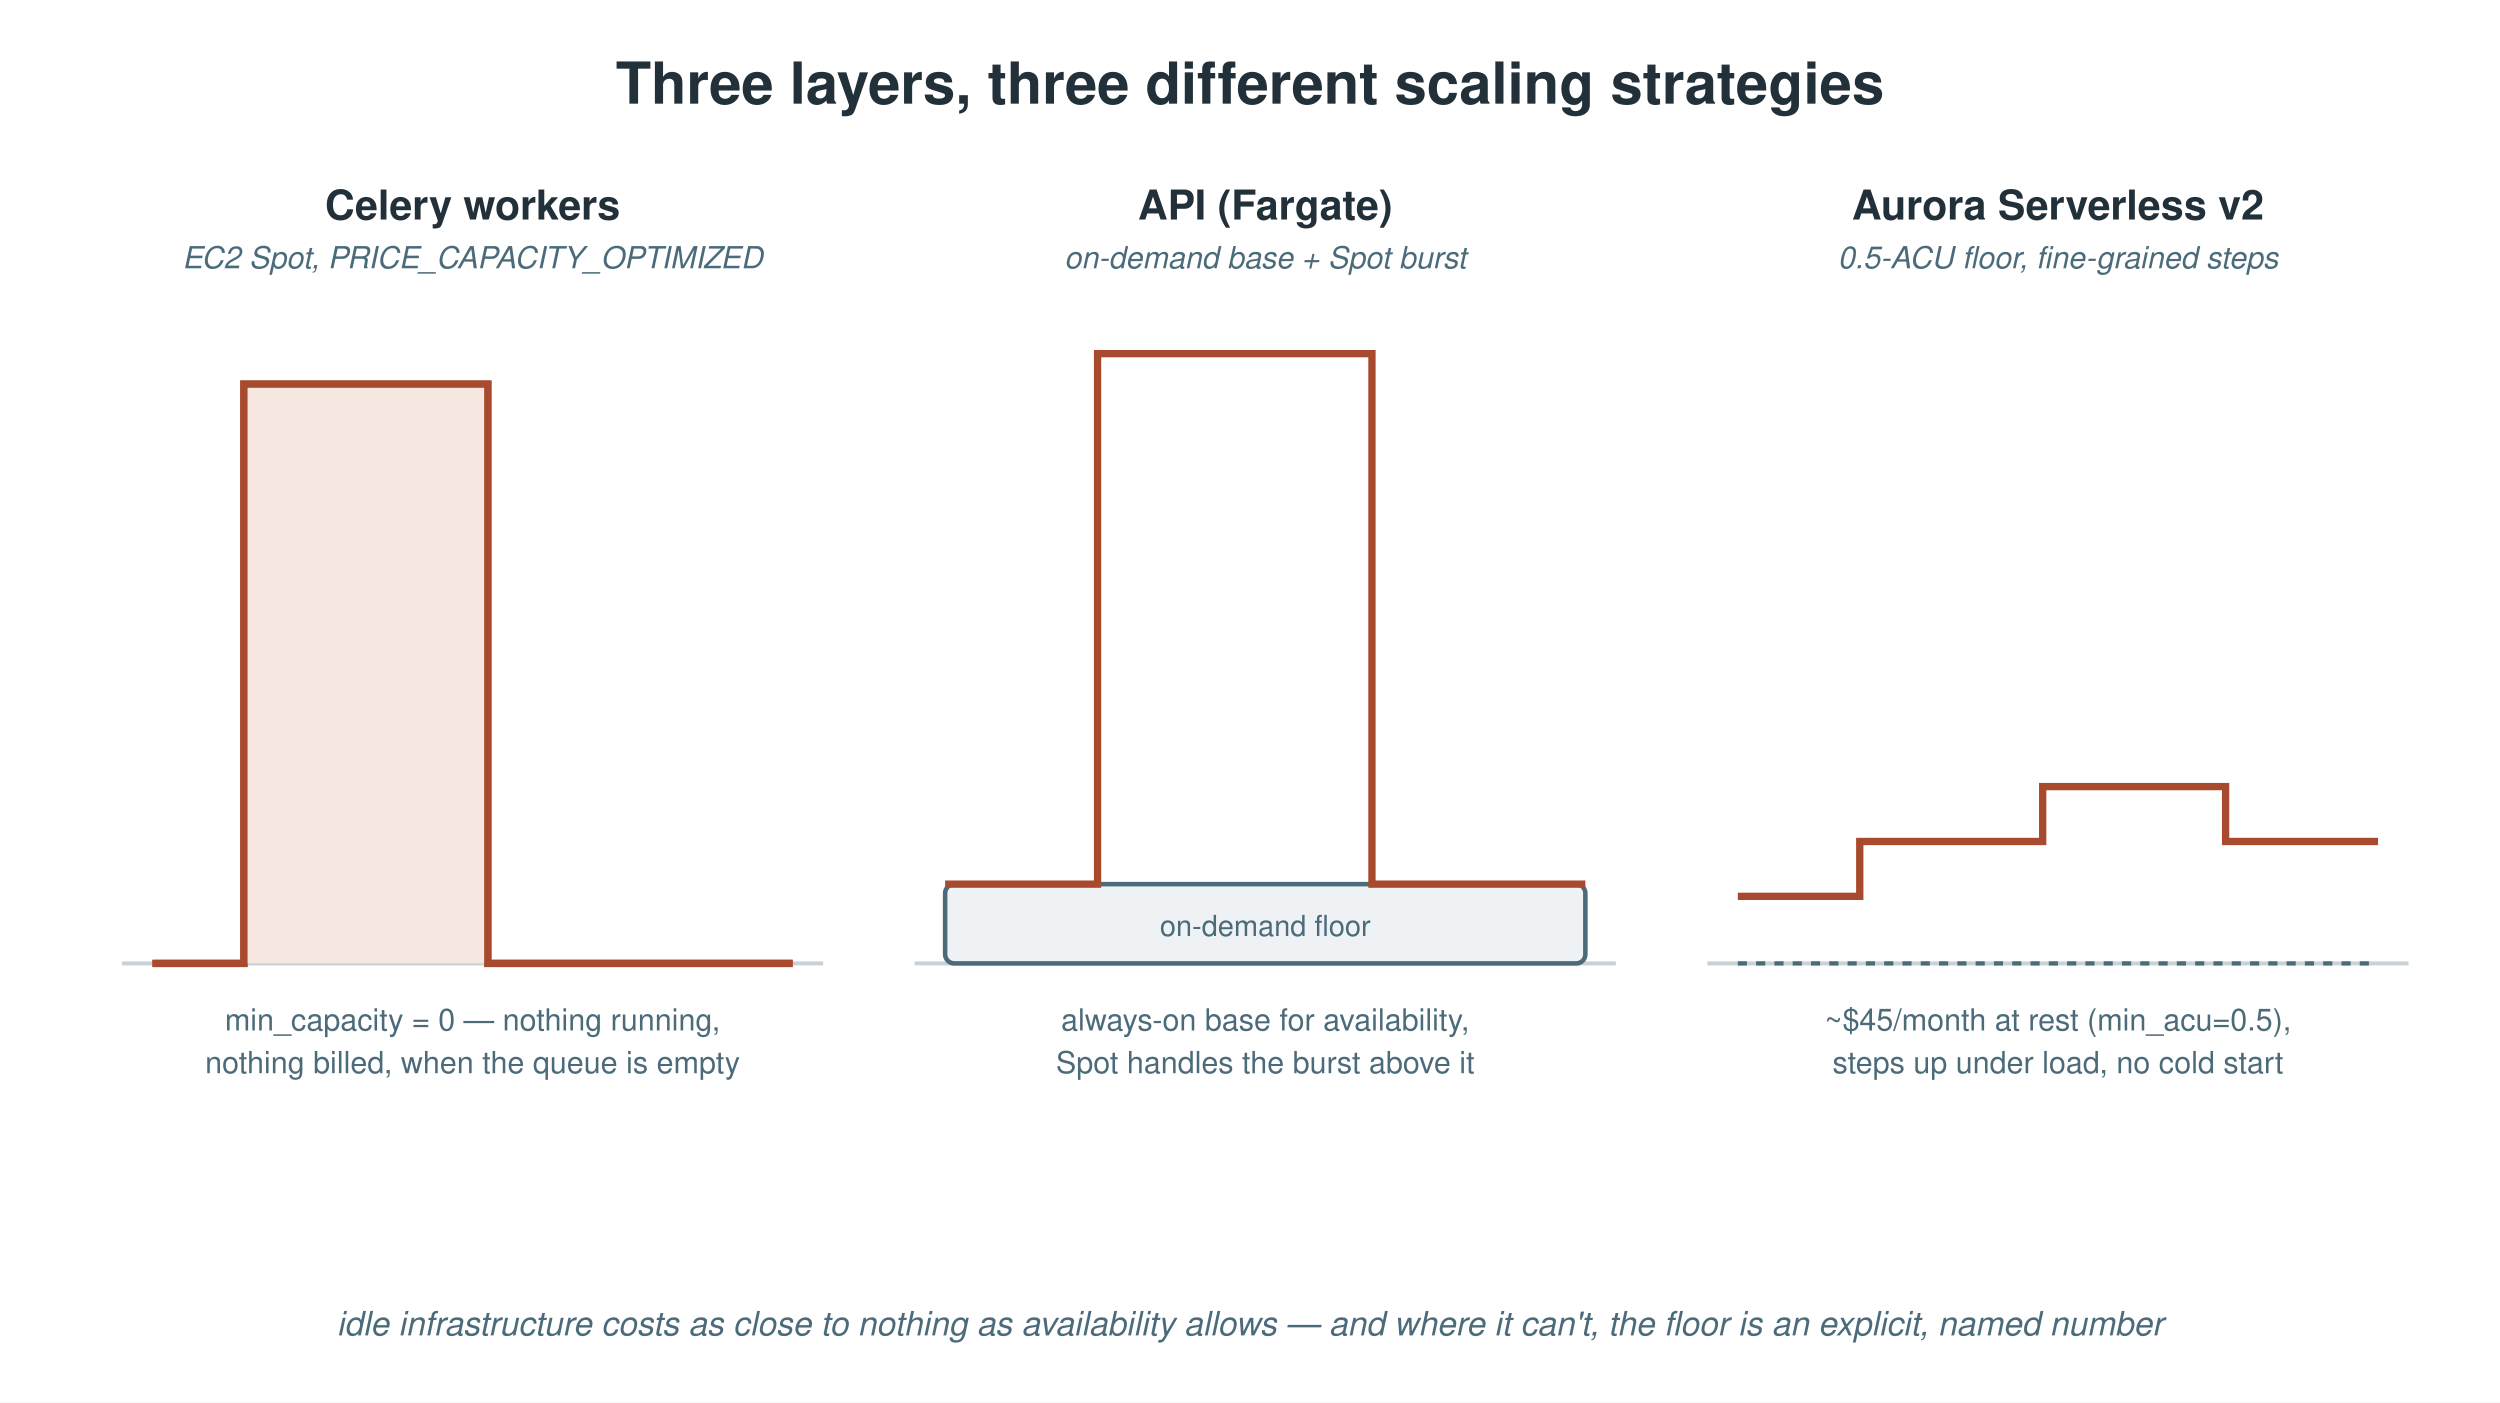
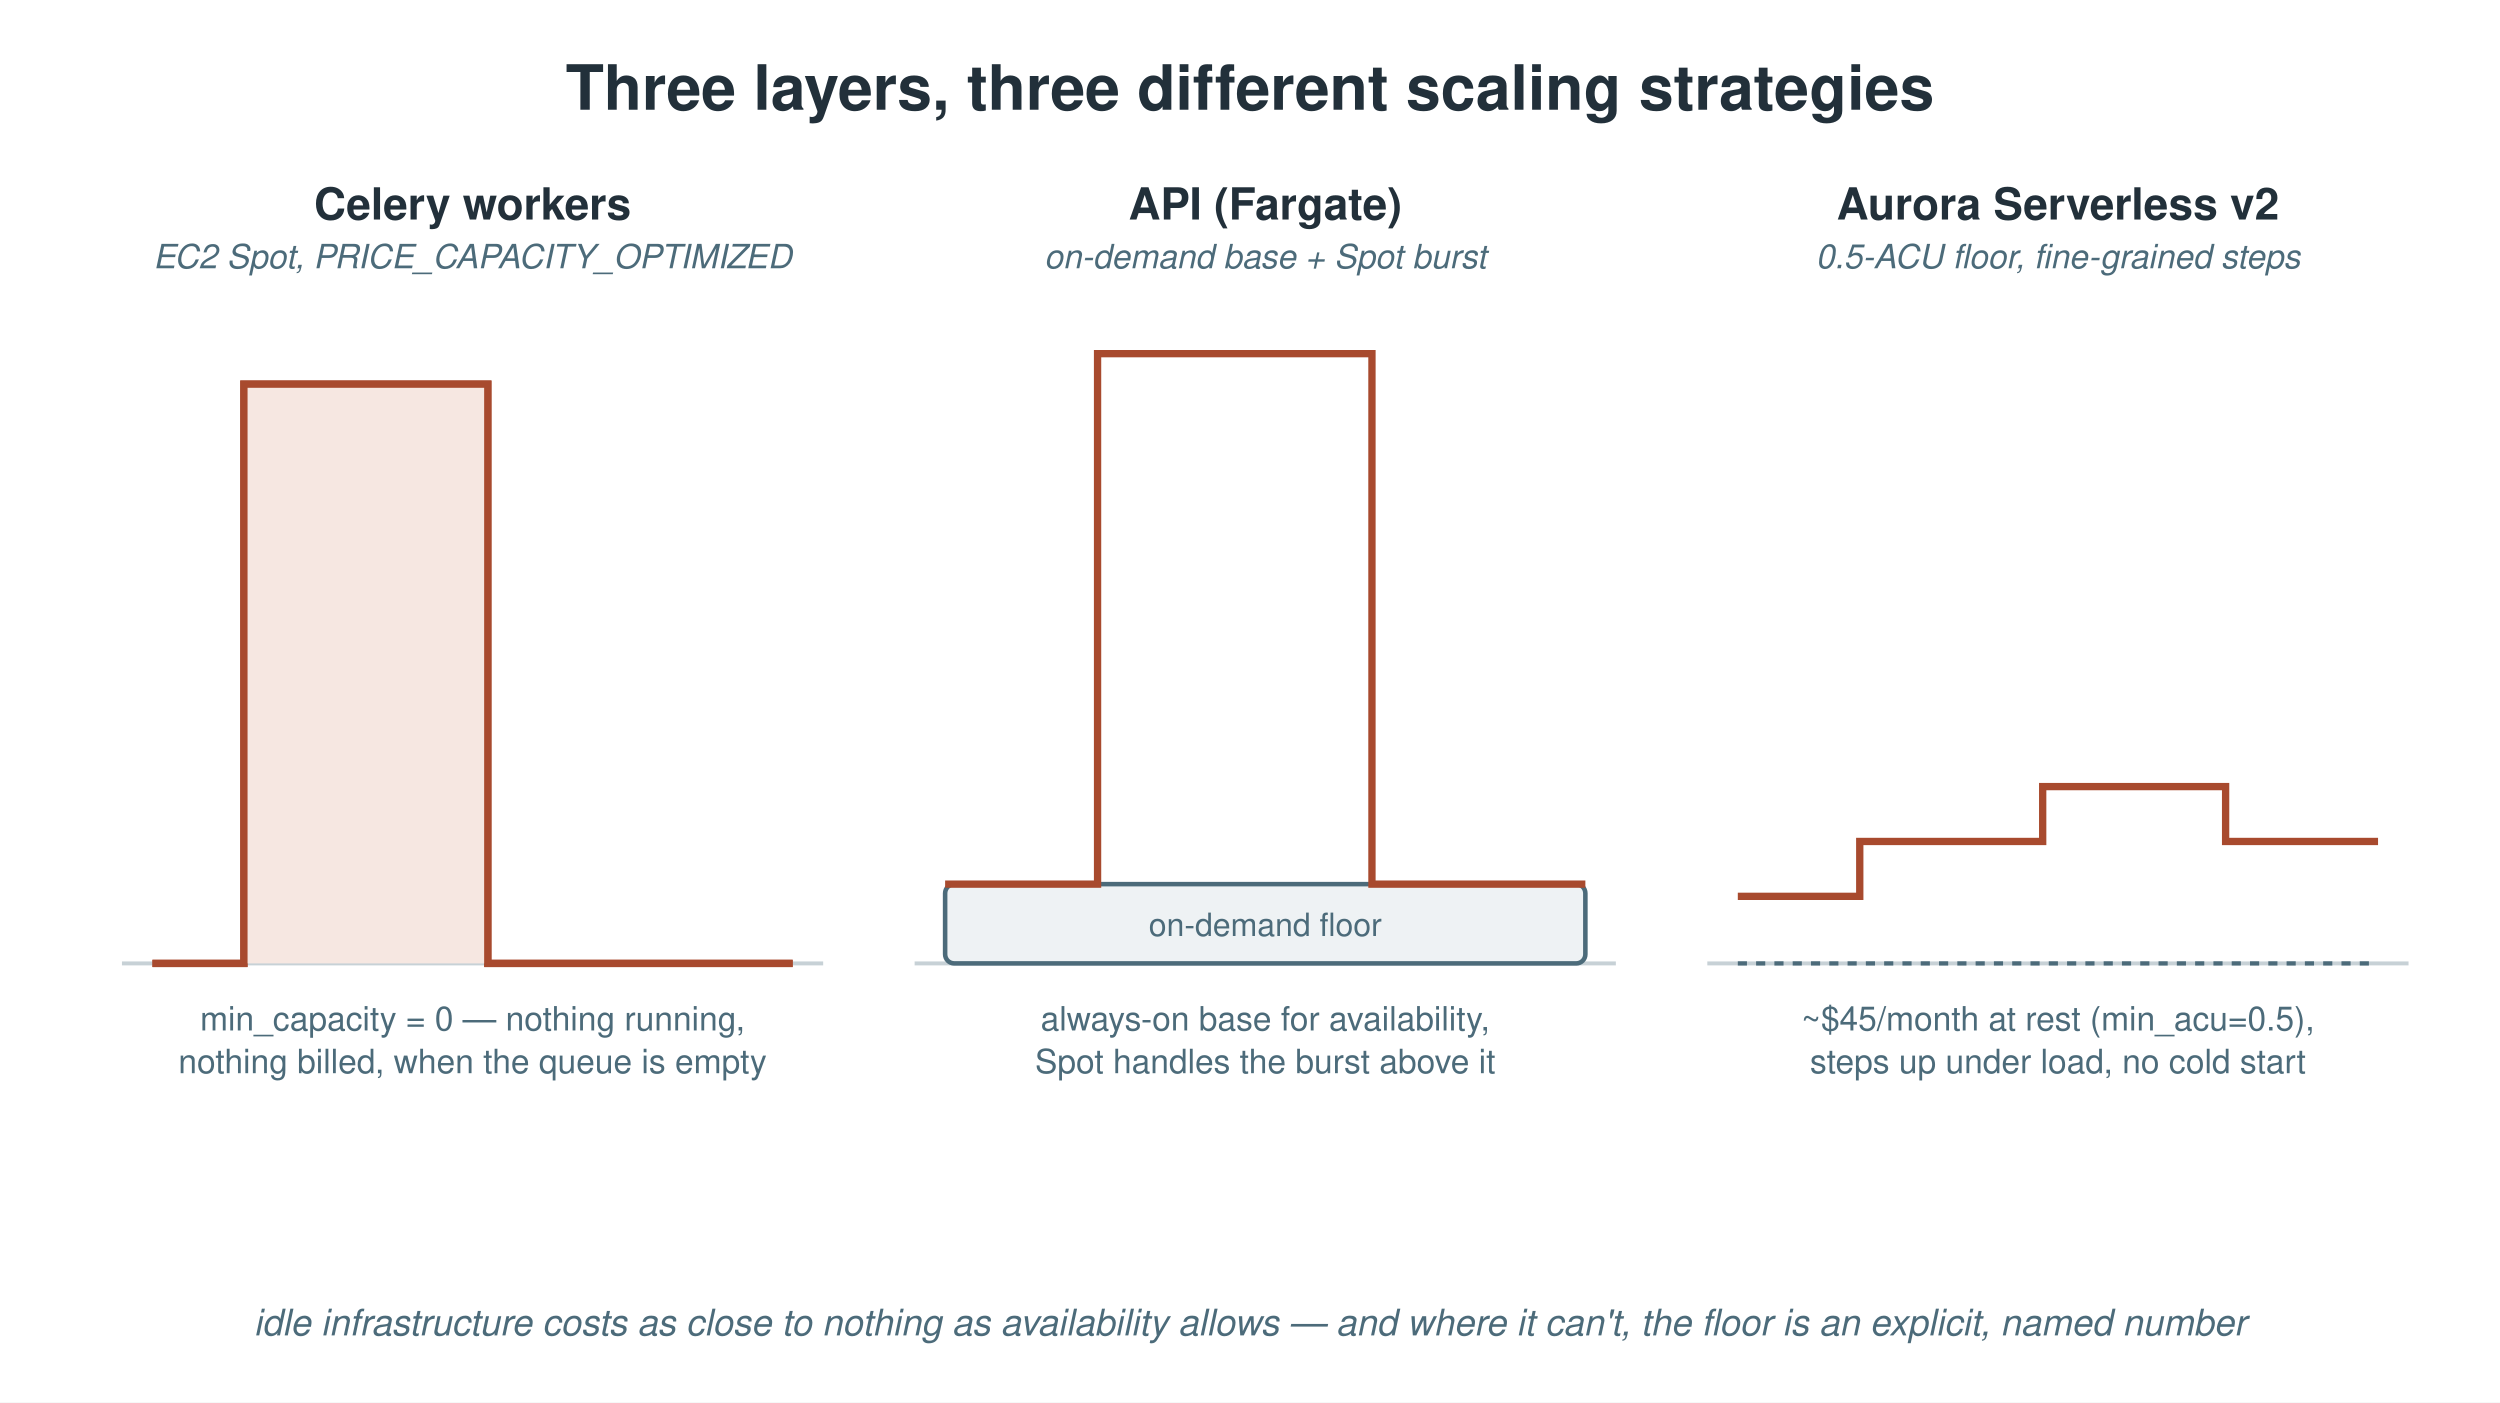
<svg xmlns="http://www.w3.org/2000/svg" width="820" height="460" viewBox="0 0 820 460">
  <rect width="820" height="460" fill="#ffffff" />
-   <text x="410.0" y="34" font-family="Helvetica, Arial, sans-serif" font-size="19" font-weight="700" fill="#22303a" text-anchor="middle">Three layers, three different scaling strategies</text>
-   <text x="155.0" y="72" font-family="Helvetica, Arial, sans-serif" font-size="13.5" font-weight="700" fill="#22303a" text-anchor="middle">Celery workers</text>
-   <text x="155.0" y="88" font-family="Helvetica, Arial, sans-serif" font-size="10" font-weight="normal" fill="#4c6b7a" text-anchor="middle" font-style="italic">EC2 Spot, PRICE_CAPACITY_OPTIMIZED</text>
+   <text x="410.0" y="36" font-family="Helvetica, Arial, sans-serif" font-size="20.5" font-weight="700" fill="#22303a" text-anchor="middle">Three layers, three different scaling strategies</text>
+   <text x="155.0" y="72" font-family="Helvetica, Arial, sans-serif" font-size="14.5" font-weight="700" fill="#22303a" text-anchor="middle">Celery workers</text>
+   <text x="155.0" y="88" font-family="Helvetica, Arial, sans-serif" font-size="11" font-weight="normal" fill="#4c6b7a" text-anchor="middle" font-style="italic">EC2 Spot, PRICE_CAPACITY_OPTIMIZED</text>
  <line x1="40" y1="316" x2="270" y2="316" stroke="#c7d1d6" stroke-width="1.3" />
-   <text x="415.0" y="72" font-family="Helvetica, Arial, sans-serif" font-size="13.5" font-weight="700" fill="#22303a" text-anchor="middle">API (Fargate)</text>
-   <text x="415.0" y="88" font-family="Helvetica, Arial, sans-serif" font-size="10" font-weight="normal" fill="#4c6b7a" text-anchor="middle" font-style="italic">on-demand base + Spot burst</text>
+   <text x="415.0" y="72" font-family="Helvetica, Arial, sans-serif" font-size="14.5" font-weight="700" fill="#22303a" text-anchor="middle">API (Fargate)</text>
+   <text x="415.0" y="88" font-family="Helvetica, Arial, sans-serif" font-size="11" font-weight="normal" fill="#4c6b7a" text-anchor="middle" font-style="italic">on-demand base + Spot burst</text>
  <line x1="300" y1="316" x2="530" y2="316" stroke="#c7d1d6" stroke-width="1.3" />
-   <text x="675.0" y="72" font-family="Helvetica, Arial, sans-serif" font-size="13.5" font-weight="700" fill="#22303a" text-anchor="middle">Aurora Serverless v2</text>
-   <text x="675.0" y="88" font-family="Helvetica, Arial, sans-serif" font-size="10" font-weight="normal" fill="#4c6b7a" text-anchor="middle" font-style="italic">0.5-ACU floor, fine-grained steps</text>
+   <text x="675.0" y="72" font-family="Helvetica, Arial, sans-serif" font-size="14.5" font-weight="700" fill="#22303a" text-anchor="middle">Aurora Serverless v2</text>
+   <text x="675.0" y="88" font-family="Helvetica, Arial, sans-serif" font-size="11" font-weight="normal" fill="#4c6b7a" text-anchor="middle" font-style="italic">0.5-ACU floor, fine-grained steps</text>
  <line x1="560" y1="316" x2="790" y2="316" stroke="#c7d1d6" stroke-width="1.3" />
  <path d="M 50 316 L 50 316 L 80 316 L 80 126 L 160 126 L 160 316 L 260 316" fill="none" stroke="#a84a2e" stroke-width="2.4" />
  <rect x="80" y="126" width="80" height="190" rx="0" fill="#f6e7e1" stroke="none" stroke-width="1.5" />
  <path d="M 50 316 L 50 316 L 80 316 L 80 126 L 160 126 L 160 316 L 260 316" fill="none" stroke="#a84a2e" stroke-width="2.4" />
-   <text x="155.0" y="338" font-family="Helvetica, Arial, sans-serif" font-size="10" font-weight="normal" fill="#4c6b7a" text-anchor="middle">min_capacity = 0 — nothing running,</text>
-   <text x="155.0" y="352" font-family="Helvetica, Arial, sans-serif" font-size="10" font-weight="normal" fill="#4c6b7a" text-anchor="middle">nothing billed, when the queue is empty</text>
+   <text x="155.0" y="338" font-family="Helvetica, Arial, sans-serif" font-size="11" font-weight="normal" fill="#4c6b7a" text-anchor="middle">min_capacity = 0 — nothing running,</text>
+   <text x="155.0" y="352" font-family="Helvetica, Arial, sans-serif" font-size="11" font-weight="normal" fill="#4c6b7a" text-anchor="middle">nothing billed, when the queue is empty</text>
  <rect x="310" y="290" width="210" height="26" rx="3" fill="#eef2f4" stroke="#4c6b7a" stroke-width="1.5" />
  <path d="M 310 290 L 360 290 L 360 116 L 450 116 L 450 290 L 520 290" fill="none" stroke="#a84a2e" stroke-width="2.4" />
-   <text x="415.0" y="307.0" font-family="Helvetica, Arial, sans-serif" font-size="9.5" font-weight="normal" fill="#4c6b7a" text-anchor="middle">on-demand floor</text>
-   <text x="415.0" y="338" font-family="Helvetica, Arial, sans-serif" font-size="10" font-weight="normal" fill="#4c6b7a" text-anchor="middle">always-on base for availability,</text>
-   <text x="415.0" y="352" font-family="Helvetica, Arial, sans-serif" font-size="10" font-weight="normal" fill="#4c6b7a" text-anchor="middle">Spot handles the burst above it</text>
+   <text x="415.0" y="307.0" font-family="Helvetica, Arial, sans-serif" font-size="10.5" font-weight="normal" fill="#4c6b7a" text-anchor="middle">on-demand floor</text>
+   <text x="415.0" y="338" font-family="Helvetica, Arial, sans-serif" font-size="11" font-weight="normal" fill="#4c6b7a" text-anchor="middle">always-on base for availability,</text>
+   <text x="415.0" y="352" font-family="Helvetica, Arial, sans-serif" font-size="11" font-weight="normal" fill="#4c6b7a" text-anchor="middle">Spot handles the burst above it</text>
  <path d="M 570 294 L 610 294 L 610 276 L 670 276 L 670 258 L 730 258 L 730 276 L 780 276" fill="none" stroke="#a84a2e" stroke-width="2.4" />
  <line x1="570" y1="316" x2="780" y2="316" stroke="#4c6b7a" stroke-width="1.4" stroke-dasharray="3,3" />
-   <text x="675.0" y="338" font-family="Helvetica, Arial, sans-serif" font-size="10" font-weight="normal" fill="#4c6b7a" text-anchor="middle">~$45/month at rest (min_acu=0.5),</text>
-   <text x="675.0" y="352" font-family="Helvetica, Arial, sans-serif" font-size="10" font-weight="normal" fill="#4c6b7a" text-anchor="middle">steps up under load, no cold start</text>
-   <text x="410.0" y="438" font-family="Helvetica, Arial, sans-serif" font-size="11" font-weight="normal" fill="#4c6b7a" text-anchor="middle" font-style="italic">idle infrastructure costs as close to nothing as availability allows — and where it can't, the floor is an explicit, named number</text>
+   <text x="675.0" y="338" font-family="Helvetica, Arial, sans-serif" font-size="11" font-weight="normal" fill="#4c6b7a" text-anchor="middle">~$45/month at rest (min_acu=0.5),</text>
+   <text x="675.0" y="352" font-family="Helvetica, Arial, sans-serif" font-size="11" font-weight="normal" fill="#4c6b7a" text-anchor="middle">steps up under load, no cold start</text>
+   <text x="410.0" y="438" font-family="Helvetica, Arial, sans-serif" font-size="12" font-weight="normal" fill="#4c6b7a" text-anchor="middle" font-style="italic">idle infrastructure costs as close to nothing as availability allows — and where it can't, the floor is an explicit, named number</text>
</svg>
